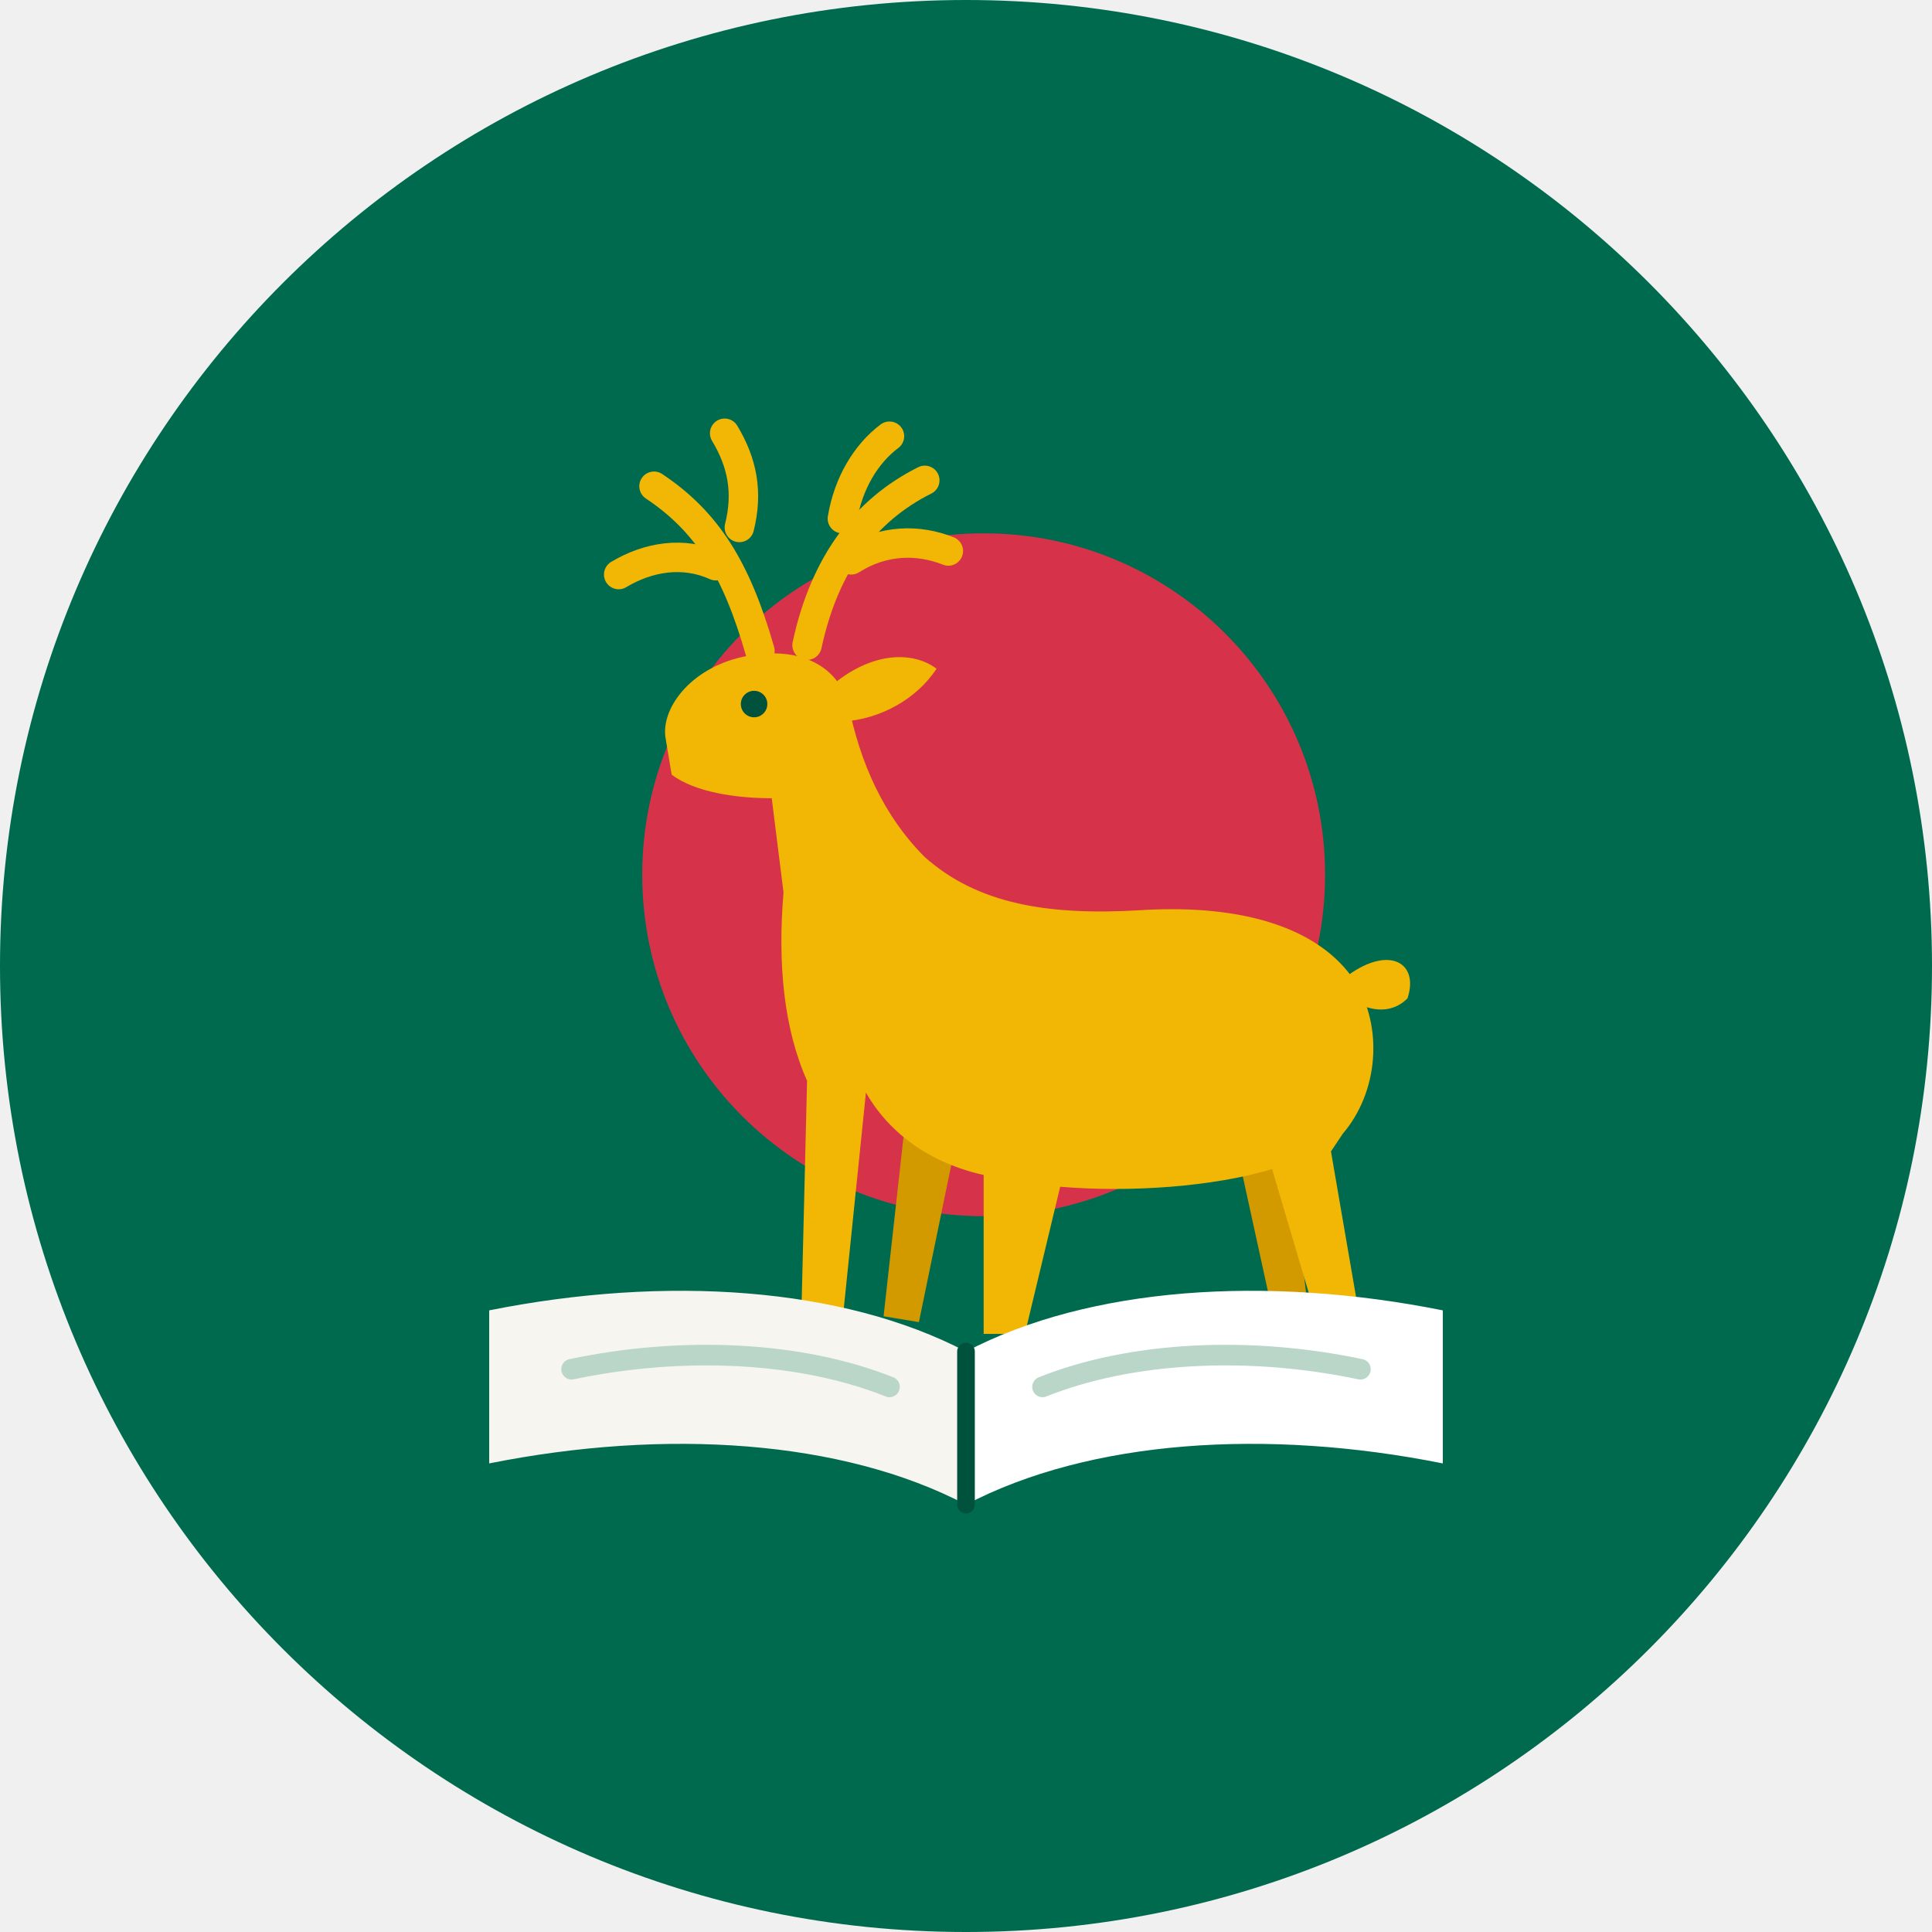
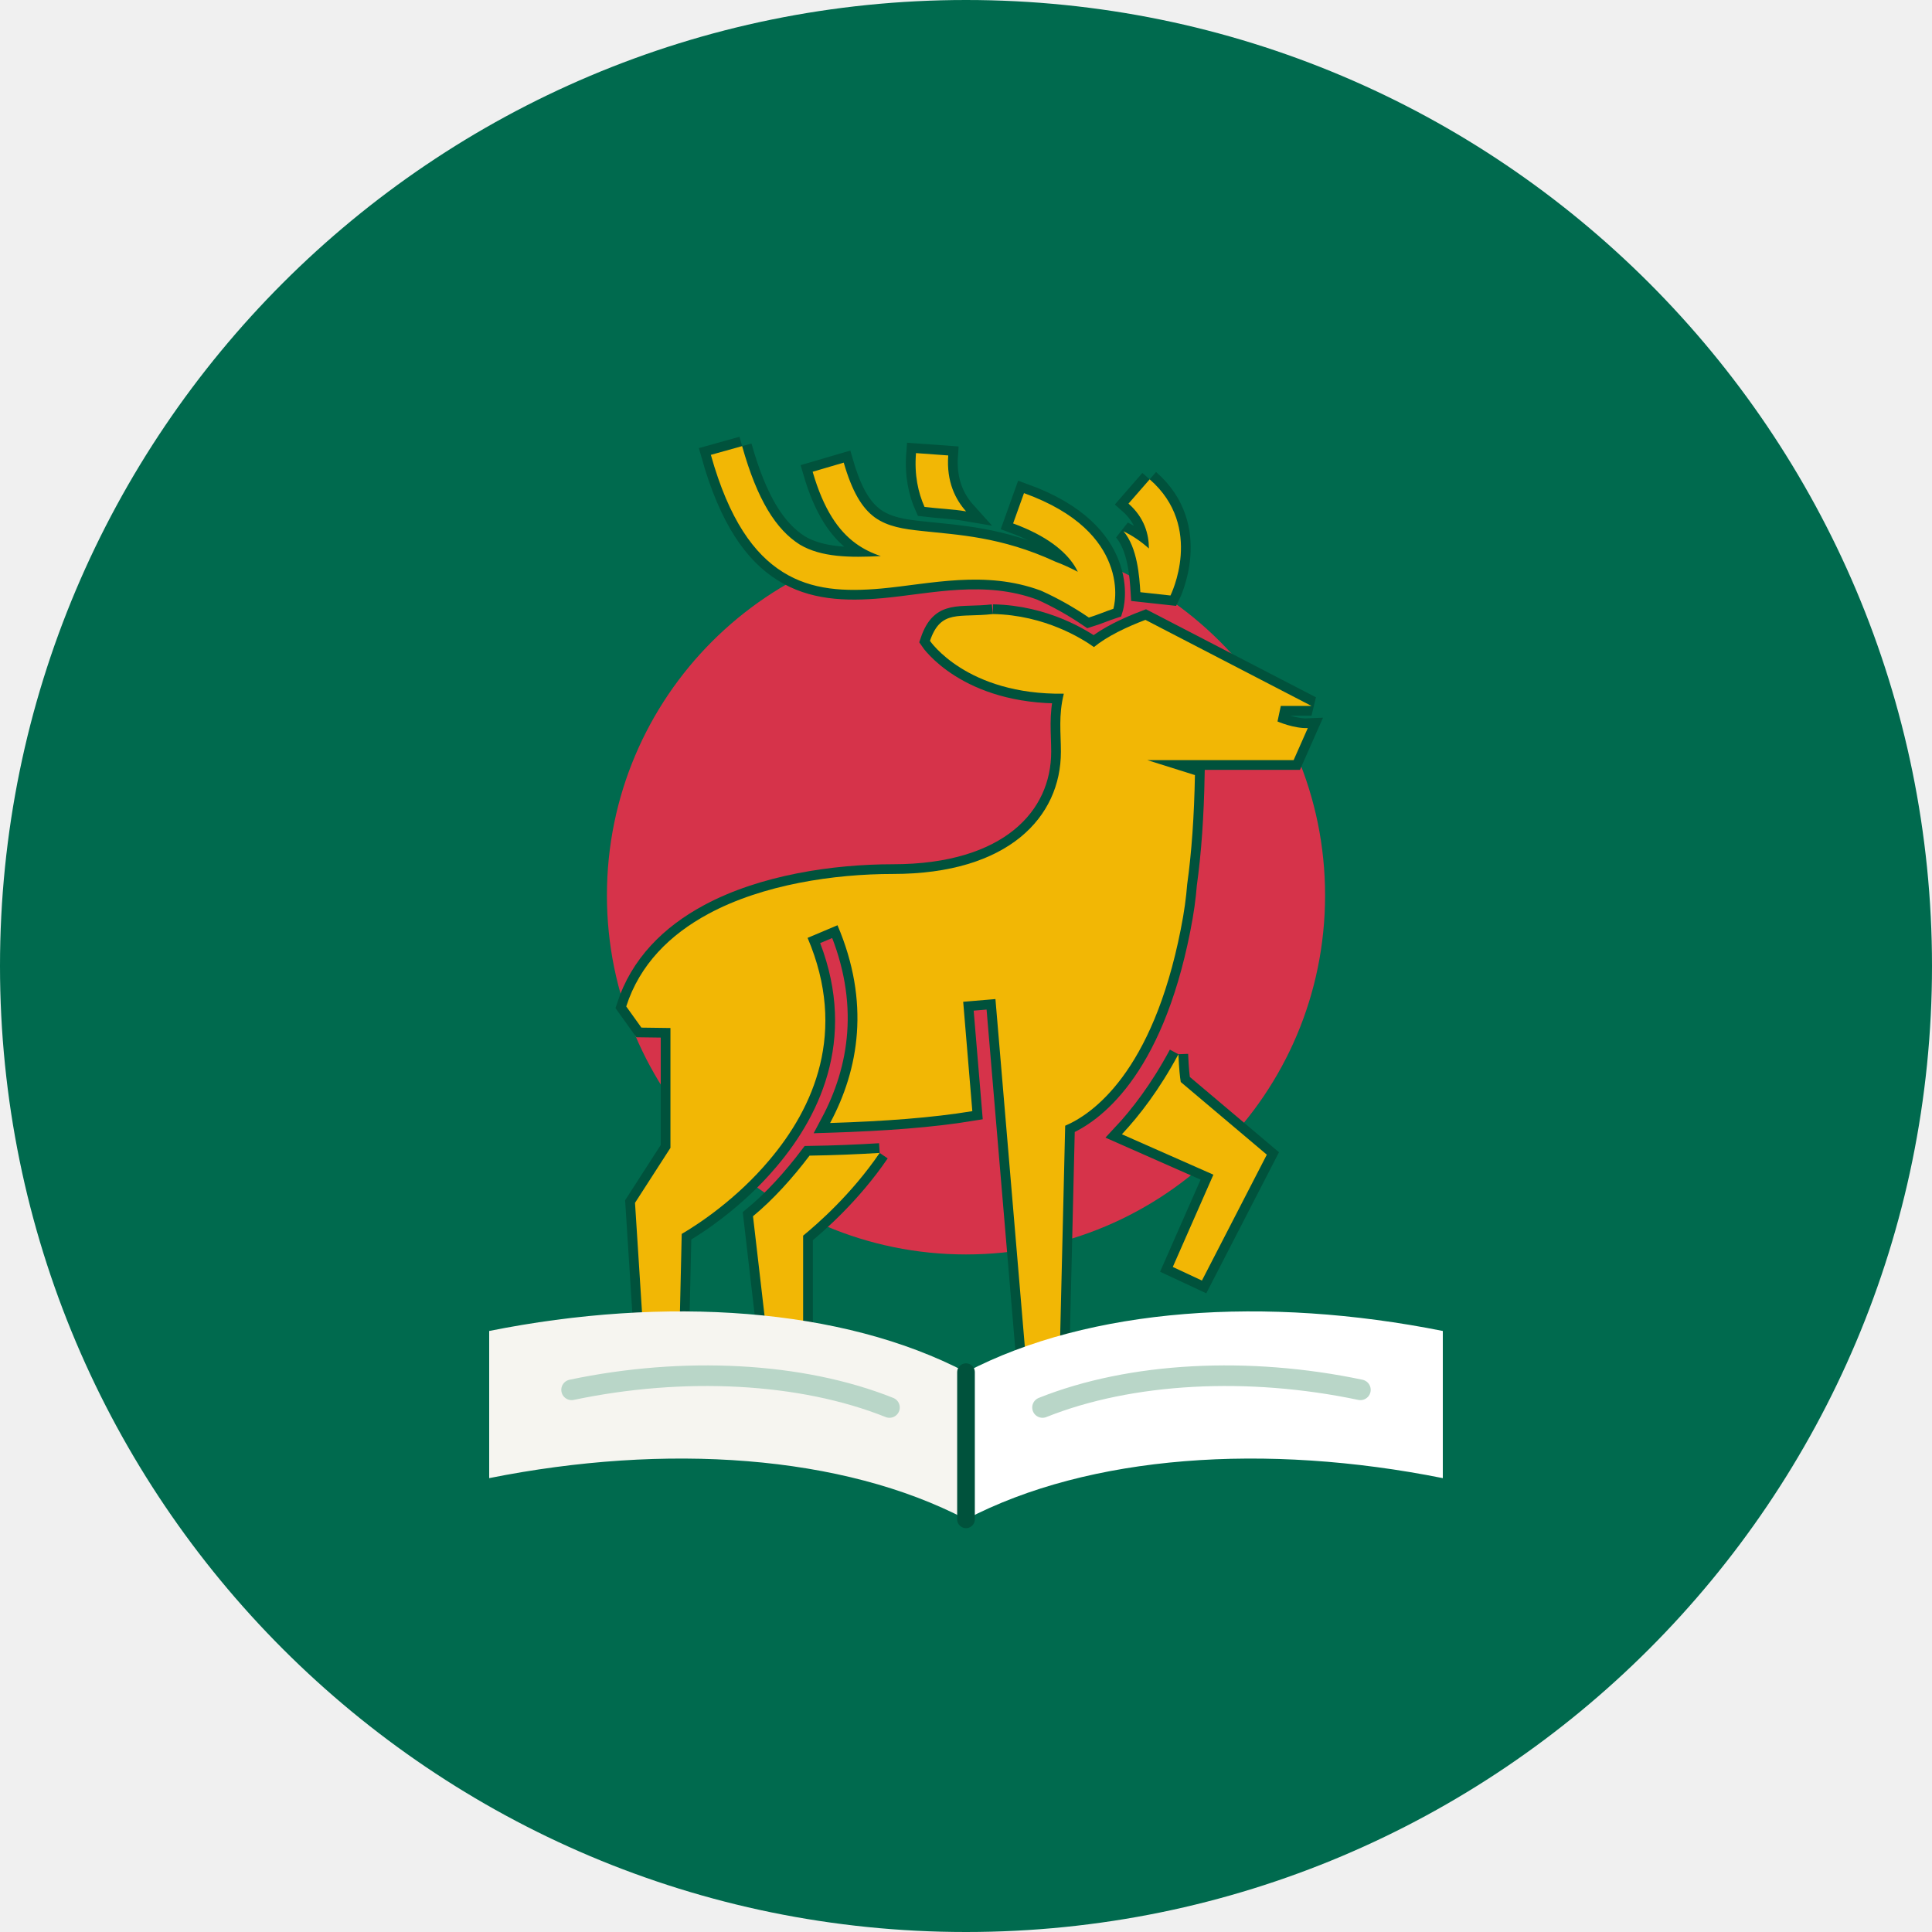
<svg xmlns="http://www.w3.org/2000/svg" viewBox="0 0 512 512" width="512" height="512">
  <circle cx="256" cy="256" r="256" fill="#006a4e" />
-   <g transform="translate(256 256) scale(0.78) translate(-256 -253)">
-     <circle cx="262" cy="222" r="116" fill="#d6334a" />
-     <g transform="translate(14 0)">
-       <g fill="#d39a00">
-         <path d="M222 300 L214 372 L226 374 L240 306 Z" />
-         <path d="M332 306 L346 370 L358 368 L350 300 Z" />
-       </g>
-       <g fill="#f2b705">
-         <g stroke="#f2b705" stroke-width="10" stroke-linecap="round" fill="none">
-           <path d="M172 146 C164 118 154 102 136 90" />
-           <path d="M157 117 C146 112 134 114 124 120" />
-           <path d="M165 104 C168 92 166 82 160 72" />
-           <path d="M188 144 C194 116 208 98 228 88" />
-           <path d="M203 115 C214 108 226 108 236 112" />
-           <path d="M200 101 C202 89 208 79 216 73" />
-         </g>
-         <path d="M140 176 C138 166 148 152 166 148 C184 144 198 150 202 164                C206 184 214 202 228 216 C246 232 270 236 302 234                C336 232 362 240 374 258 C384 274 382 296 370 310                L366 316 L376 374 L362 376 L346 322                C326 328 298 330 274 328 L262 378 L248 378 L248 324                C230 320 216 310 208 296 L200 374 L186 374 L188 292                C180 274 178 252 180 228 L176 196                C164 196 150 194 142 188 Z" />
-         <path d="M196 158 C210 146 224 146 232 152 C224 164 210 170 198 170 Z" />
-         <path d="M372 256 C386 246 396 252 392 264 C386 270 378 268 372 264 Z" />
-       </g>
-       <circle cx="170" cy="164" r="4.5" fill="#00523c" />
+   <g transform="translate(256 256) scale(0.78) translate(-256 -250)">
+     <circle cx="256" cy="226" r="122" fill="#d6334a" />
+     <g transform="translate(88 60) scale(0.66)">
+       <path fill="#f2b705" stroke="#00523c" stroke-width="10" paint-order="stroke" d="m139.3 20.25l-16.1 4.5c9.4 33.5 22.3 51.1 37 60.3c14.9 9.4 32.1 10.2 50.9 8.5c25-2.3 53.2-9.6 82 1.1c7.8 3.5 16 7.95 24.7 13.85c4.6-1.4 8.6-3.2 12.6-4.5c0 0 3.2-10.25-2-23.35c-4.5-11.5-15.7-26-44-36.2l-5.6 15.6c17.4 6.4 26.8 14.3 31.6 21.8c.7 1.1 1.2 2.1 1.7 3.1c-3.8-2-7.7-3.8-11.5-5.2c-28.1-13-50.6-13.8-68.6-15.8c-9.6-1-17.7-2.2-24.4-7c-6.7-4.9-11.7-13.4-16-28.2l-16 4.7c5.7 19.6 13.3 30.4 22.2 36.9c4 2.9 8.3 5 12.9 6.5c-15.8.85-30.7.67-41.7-5.9c-12.2-7.7-21.9-22.9-29.7-50.7m89.5 3.6c-.9 11.2 1.1 20.3 4.4 27.7c7.7.96 14.4 1.1 21.4 2.3c-5.4-6-10.2-15.2-9.2-28.8zm120.3 13.5l-10.9 12.5c8.2 7.2 10.5 15.8 10.5 23.1c-4.4-3.92-8.4-6.53-13.1-8.9c7.2 8.42 8.2 23.36 8.7 31.4l15.5 1.7s17.6-35.2-10.7-59.8m-80.7 69.35c-17.5 2-26.8-2.6-32.4 13.8c0 0 18.8 27.9 68.9 27.2c-2.8 11.4-1.5 19.8-1.5 29.9c0 33.6-27 62.9-86.5 62.9c-30.2 0-66.9 5.4-94.9 20.5c-19.9 10.7-35.47 26.2-42.36 47.7l7.81 10.9l14.95.2v61.7l-18.24 28.3l5.24 82h17.3l1.5-66c8.6-5 28.3-18 45.1-38c22.8-26.9 40.3-66 19.7-114.4l15.4-6.5c16.9 39.7 11 74.1-3.8 101.8c28.3-.9 52.6-2.7 73.2-6.1l-4.7-56.3l16.6-1.4l15.8 186.9h17.2l2.9-121.7c13.7-5.8 44.9-27.1 59.5-101.1c1.8-9 2.8-16.6 3.3-23.1c2.3-16.5 3.6-35.1 4-56.3l-24.5-7.7h75.3l7.3-16.5c-7.1.3-15.6-3.4-15.6-3.4l1.7-8h15.8l-85.5-44.3c-9.5 3.6-19.5 8.3-26.5 14c-5.6-4-25-16.5-52-17m95.5 226.6c-9.7 18.1-20.1 31.6-29.1 41.2l47.1 20.8l-20.9 47.5l15 7l33.4-64.8l-44.3-37.4c-.4-2.3-.9-6.8-1.2-14.3m-153.8 50.8c-11.3.7-23.3 1.2-36.1 1.4c-8.7 11.5-18.7 22.6-29.1 31.2l8.7 75h17.1v-65c7.3-6 24.9-21.3 39.4-42.6" />
    </g>
-     <path d="M256 384 C214 362 154 358 94 370 L94 422 C154 410 214 414 256 436 Z" fill="#f6f5f0" />
-     <path d="M256 384 C298 362 358 358 418 370 L418 422 C358 410 298 414 256 436 Z" fill="#ffffff" />
-     <path d="M256 384 L256 436" stroke="#00523c" stroke-width="6" stroke-linecap="round" />
+     <path d="M256 388 C214 366 154 362 94 374 L94 424 C154 412 214 416 256 438 Z" fill="#f6f5f0" />
+     <path d="M256 388 C298 366 358 362 418 374 L418 424 C358 412 298 416 256 438 Z" fill="#ffffff" />
+     <path d="M256 388 L256 438" stroke="#00523c" stroke-width="6" stroke-linecap="round" />
    <g stroke="#b9d6c8" stroke-width="7" stroke-linecap="round" fill="none">
-       <path d="M122 390 C160 382 200 384 230 396" />
-       <path d="M282 396 C312 384 352 382 390 390" />
+       <path d="M122 394 C160 386 200 388 230 400" />
+       <path d="M282 400 C312 388 352 386 390 394" />
    </g>
  </g>
</svg>
